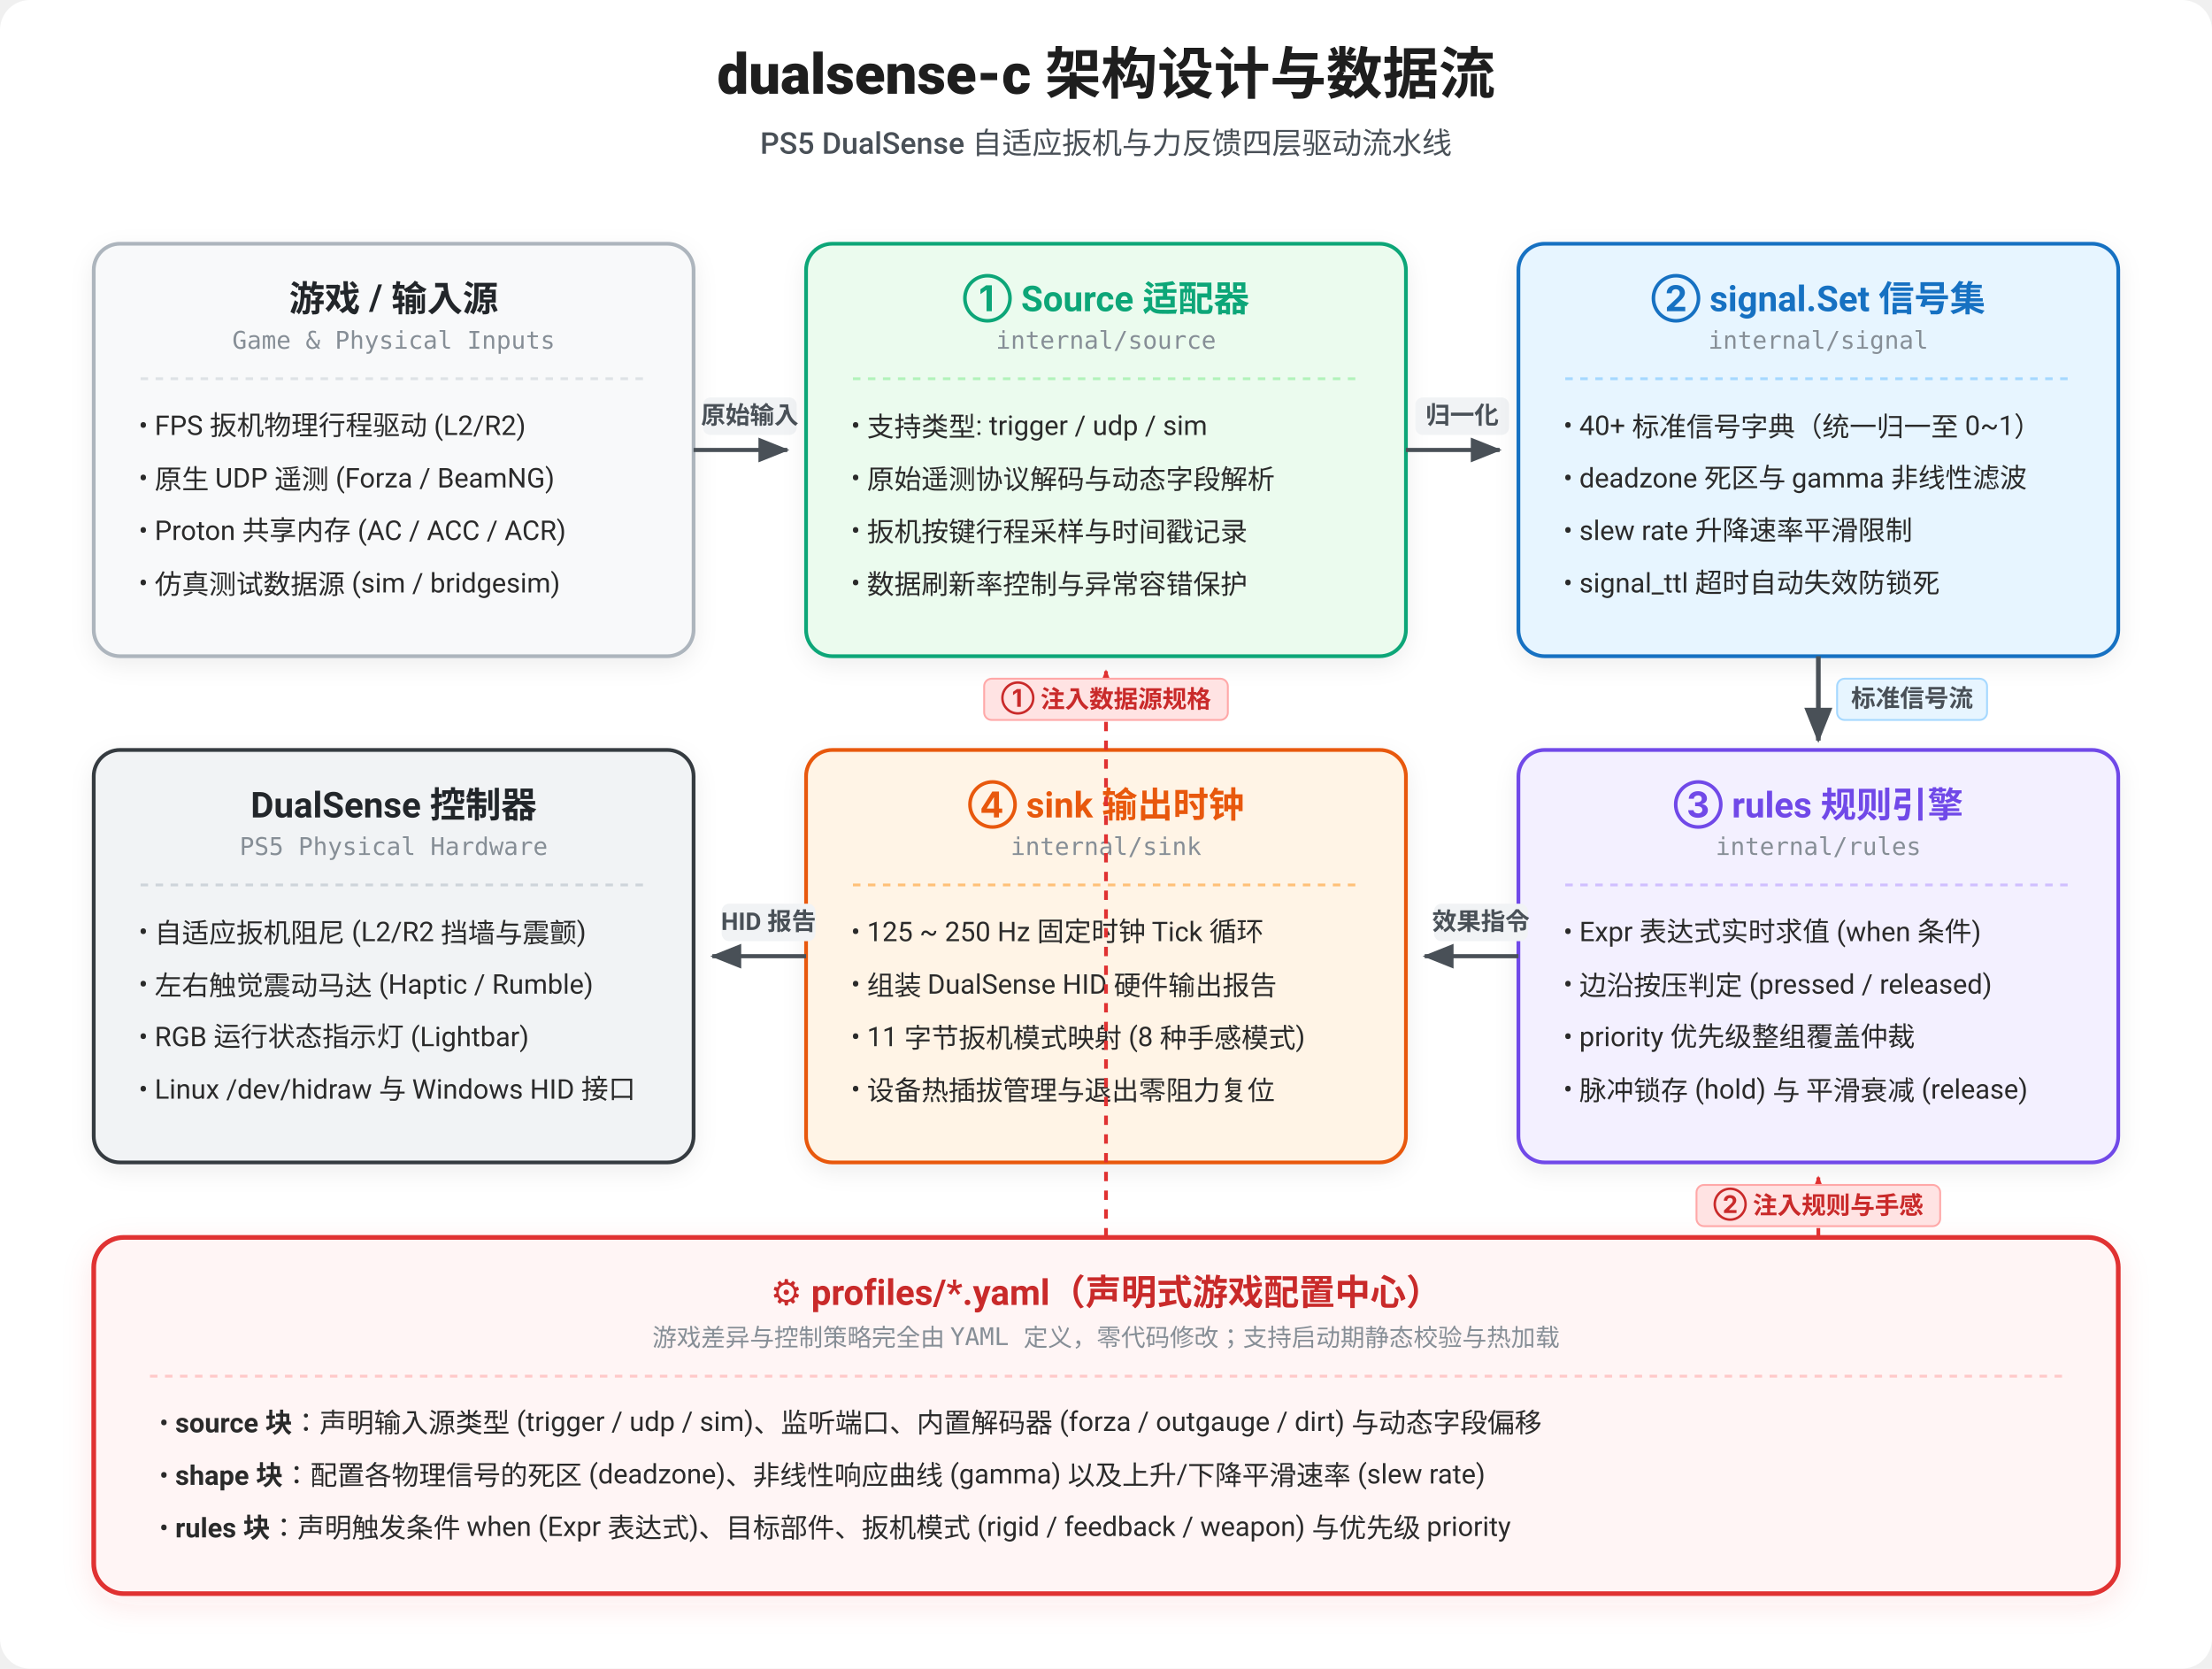
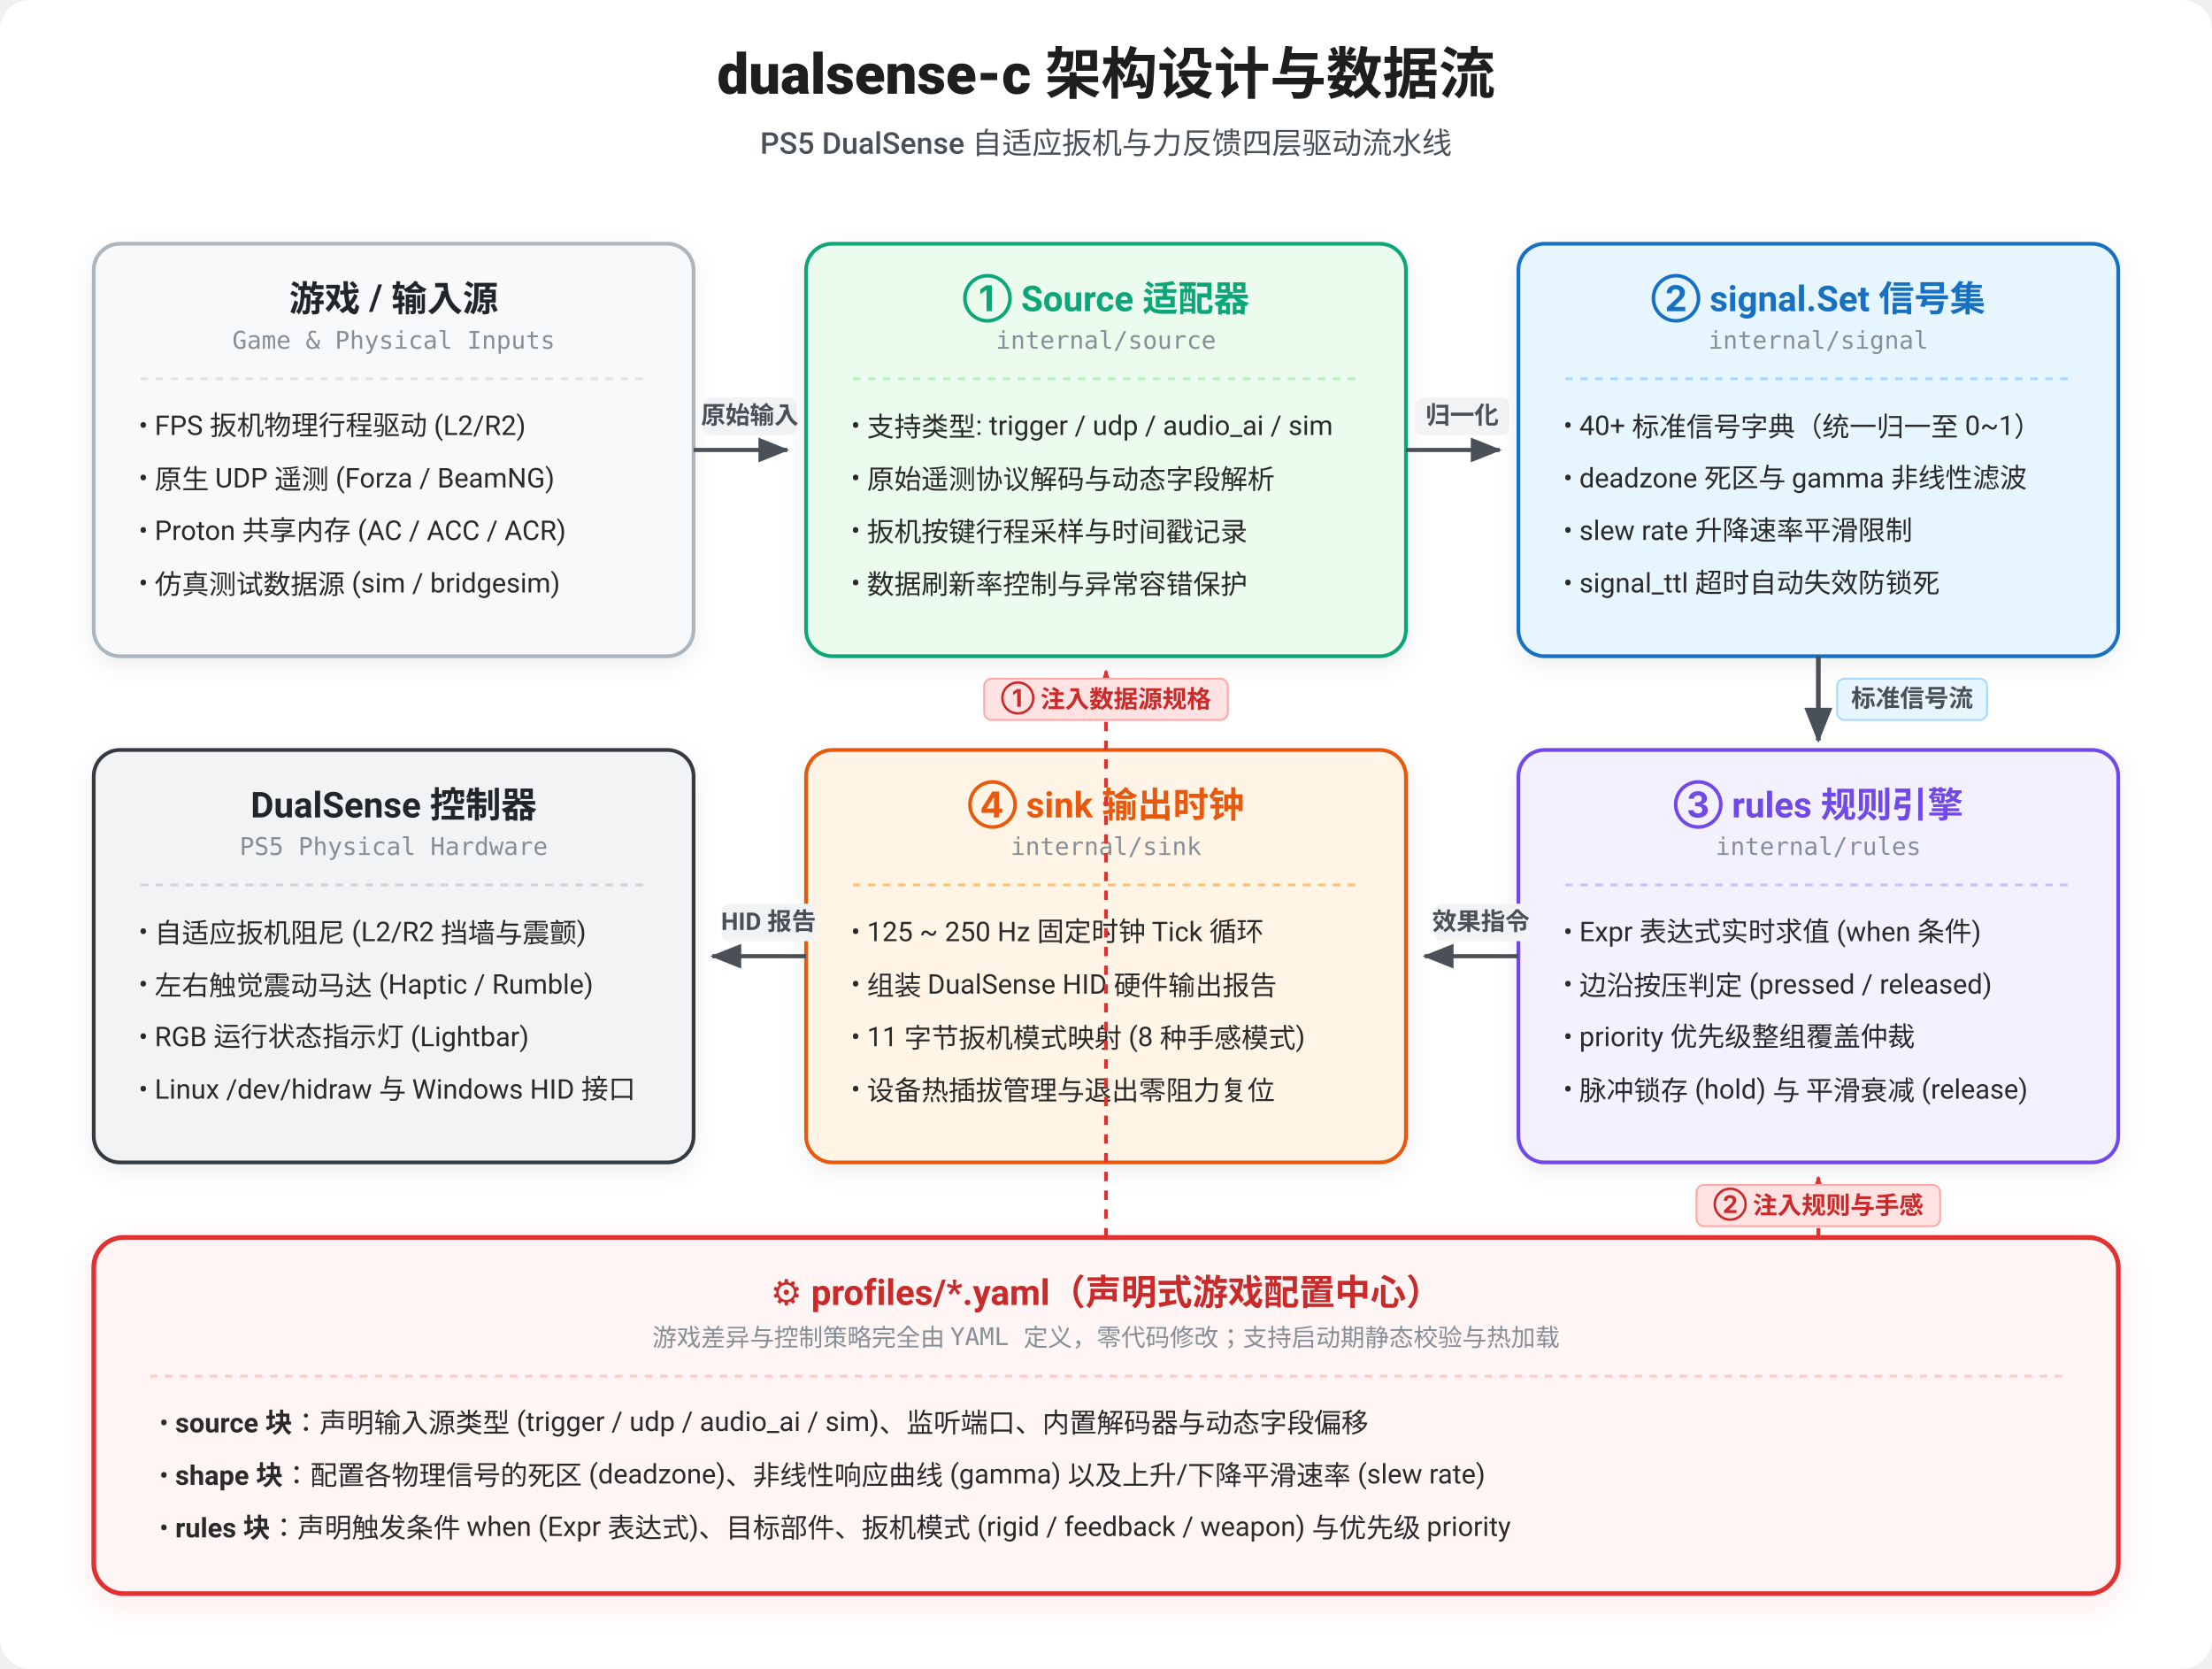
<svg xmlns="http://www.w3.org/2000/svg" viewBox="0 0 1180 890" width="100%" height="100%">
  <defs>
    <filter id="shadow" x="-5%" y="-5%" width="110%" height="110%" filterUnits="userSpaceOnUse">
      <feDropShadow dx="0" dy="4" stdDeviation="6" flood-color="#000000" flood-opacity="0.07" />
    </filter>
    <filter id="red-shadow" x="-4%" y="-4%" width="108%" height="108%" filterUnits="userSpaceOnUse">
      <feDropShadow dx="0" dy="5" stdDeviation="8" flood-color="#e03131" flood-opacity="0.10" />
    </filter>
    <marker id="arrow-gray" markerWidth="9" markerHeight="9" refX="7" refY="4.5" orient="auto">
      <path d="M 0 1.5 L 7.5 4.5 L 0 7.5 Z" fill="#495057" />
    </marker>
    <marker id="arrow-red" markerWidth="9" markerHeight="9" refX="7" refY="4.5" orient="auto">
      <path d="M 0 1.5 L 7.5 4.5 L 0 7.5 Z" fill="#e03131" />
    </marker>
    <style>
      .title { font-family: -apple-system, BlinkMacSystemFont, "Segoe UI", Roboto, "PingFang SC", "Hiragino Sans GB", "Microsoft YaHei", sans-serif; font-weight: 800; fill: #1e1e1e; }
      .subtitle { font-family: -apple-system, BlinkMacSystemFont, "Segoe UI", Roboto, "PingFang SC", sans-serif; font-weight: 500; fill: #495057; }
      .card-title { font-family: -apple-system, BlinkMacSystemFont, "Segoe UI", Roboto, "PingFang SC", sans-serif; font-weight: 700; font-size: 19px; }
      .card-sub { font-family: "SF Mono", "Consolas", Menlo, monospace; font-size: 13px; fill: #868e96; }
      .card-item { font-family: -apple-system, BlinkMacSystemFont, "Segoe UI", Roboto, "PingFang SC", sans-serif; font-size: 14.5px; fill: #2b2b2b; }
      .tag-text { font-family: -apple-system, BlinkMacSystemFont, "Segoe UI", Roboto, "PingFang SC", sans-serif; font-size: 13px; font-weight: 600; fill: #495057; text-anchor: middle; }
      .cfg-text { font-family: -apple-system, BlinkMacSystemFont, "Segoe UI", Roboto, "PingFang SC", sans-serif; font-size: 13px; font-weight: 700; fill: #c92a2a; text-anchor: middle; }
    </style>
  </defs>
  <rect width="100%" height="100%" fill="#ffffff" rx="16" />
  <g transform="translate(590, 50)" text-anchor="middle">
    <text class="title" font-size="30" y="0">dualsense-c 架构设计与数据流</text>
    <text class="subtitle" font-size="16" y="32">PS5 DualSense 自适应扳机与力反馈四层驱动流水线</text>
  </g>
  <g transform="translate(50, 130)" filter="url(#shadow)">
    <rect width="320" height="220" rx="14" fill="#f8f9fa" stroke="#adb5bd" stroke-width="2" />
    <text class="card-title" x="160" y="36" text-anchor="middle" fill="#212529">游戏 / 输入源</text>
    <text class="card-sub" x="160" y="56" text-anchor="middle">Game &amp; Physical Inputs</text>
    <line x1="25" y1="72" x2="295" y2="72" stroke="#dee2e6" stroke-width="1.5" stroke-dasharray="4,4" />
    <g class="card-item" transform="translate(24, 102)">
      <text y="0">• FPS 扳机物理行程驱动 (L2/R2)</text>
      <text y="28">• 原生 UDP 遥测 (Forza / BeamNG)</text>
      <text y="56">• Proton 共享内存 (AC / ACC / ACR)</text>
      <text y="84">• 仿真测试数据源 (sim / bridgesim)</text>
    </g>
  </g>
  <line x1="370" y1="240" x2="420" y2="240" stroke="#495057" stroke-width="2.2" marker-end="url(#arrow-gray)" />
  <rect x="375" y="212" width="50" height="20" rx="4" fill="#f1f3f5" />
  <text class="tag-text" x="400" y="226">原始输入</text>
  <g transform="translate(430, 130)" filter="url(#shadow)">
    <rect width="320" height="220" rx="14" fill="#ebfbee" stroke="#0ca678" stroke-width="2" />
    <text class="card-title" x="160" y="36" text-anchor="middle" fill="#0ca678">① Source 适配器</text>
    <text class="card-sub" x="160" y="56" text-anchor="middle">internal/source</text>
    <line x1="25" y1="72" x2="295" y2="72" stroke="#b2f2bb" stroke-width="1.5" stroke-dasharray="4,4" />
    <g class="card-item" transform="translate(24, 102)">
-       <text y="0">• 支持类型: trigger / udp / sim</text>
+       <text y="0">• 支持类型: trigger / udp / audio_ai / sim</text>
      <text y="28">• 原始遥测协议解码与动态字段解析</text>
      <text y="56">• 扳机按键行程采样与时间戳记录</text>
      <text y="84">• 数据刷新率控制与异常容错保护</text>
    </g>
  </g>
  <line x1="750" y1="240" x2="800" y2="240" stroke="#495057" stroke-width="2.2" marker-end="url(#arrow-gray)" />
  <rect x="755" y="212" width="50" height="20" rx="4" fill="#f1f3f5" />
  <text class="tag-text" x="780" y="226">归一化</text>
  <g transform="translate(810, 130)" filter="url(#shadow)">
    <rect width="320" height="220" rx="14" fill="#e7f5ff" stroke="#1971c2" stroke-width="2" />
    <text class="card-title" x="160" y="36" text-anchor="middle" fill="#1971c2">② signal.Set 信号集</text>
    <text class="card-sub" x="160" y="56" text-anchor="middle">internal/signal</text>
    <line x1="25" y1="72" x2="295" y2="72" stroke="#a5d8ff" stroke-width="1.5" stroke-dasharray="4,4" />
    <g class="card-item" transform="translate(24, 102)">
      <text y="0">• 40+ 标准信号字典（统一归一至 0~1）</text>
      <text y="28">• deadzone 死区与 gamma 非线性滤波</text>
      <text y="56">• slew rate 升降速率平滑限制</text>
      <text y="84">• signal_ttl 超时自动失效防锁死</text>
    </g>
  </g>
  <path d="M 970 350 L 970 395" fill="none" stroke="#495057" stroke-width="2.5" marker-end="url(#arrow-gray)" />
  <rect x="980" y="362" width="80" height="22" rx="4" fill="#e7f5ff" stroke="#a5d8ff" />
  <text class="tag-text" x="1020" y="377" fill="#1971c2">标准信号流</text>
  <g transform="translate(810, 400)" filter="url(#shadow)">
    <rect width="320" height="220" rx="14" fill="#f3f0ff" stroke="#7048e8" stroke-width="2" />
    <text class="card-title" x="160" y="36" text-anchor="middle" fill="#7048e8">③ rules 规则引擎</text>
    <text class="card-sub" x="160" y="56" text-anchor="middle">internal/rules</text>
    <line x1="25" y1="72" x2="295" y2="72" stroke="#d0bfff" stroke-width="1.5" stroke-dasharray="4,4" />
    <g class="card-item" transform="translate(24, 102)">
      <text y="0">• Expr 表达式实时求值 (when 条件)</text>
      <text y="28">• 边沿按压判定 (pressed / released)</text>
      <text y="56">• priority 优先级整组覆盖仲裁</text>
      <text y="84">• 脉冲锁存 (hold) 与 平滑衰减 (release)</text>
    </g>
  </g>
  <line x1="810" y1="510" x2="760" y2="510" stroke="#495057" stroke-width="2.2" marker-end="url(#arrow-gray)" />
  <rect x="765" y="482" width="50" height="20" rx="4" fill="#f1f3f5" />
  <text class="tag-text" x="790" y="496">效果指令</text>
  <g transform="translate(430, 400)" filter="url(#shadow)">
    <rect width="320" height="220" rx="14" fill="#fff4e6" stroke="#e8590c" stroke-width="2" />
    <text class="card-title" x="160" y="36" text-anchor="middle" fill="#e8590c">④ sink 输出时钟</text>
    <text class="card-sub" x="160" y="56" text-anchor="middle">internal/sink</text>
    <line x1="25" y1="72" x2="295" y2="72" stroke="#ffc078" stroke-width="1.5" stroke-dasharray="4,4" />
    <g class="card-item" transform="translate(24, 102)">
      <text y="0">• 125 ~ 250 Hz 固定时钟 Tick 循环</text>
      <text y="28">• 组装 DualSense HID 硬件输出报告</text>
      <text y="56">• 11 字节扳机模式映射 (8 种手感模式)</text>
      <text y="84">• 设备热插拔管理与退出零阻力复位</text>
    </g>
  </g>
  <line x1="430" y1="510" x2="380" y2="510" stroke="#495057" stroke-width="2.2" marker-end="url(#arrow-gray)" />
  <rect x="385" y="482" width="50" height="20" rx="4" fill="#f1f3f5" />
  <text class="tag-text" x="410" y="496">HID 报告</text>
  <g transform="translate(50, 400)" filter="url(#shadow)">
    <rect width="320" height="220" rx="14" fill="#f1f3f5" stroke="#343a40" stroke-width="2" />
    <text class="card-title" x="160" y="36" text-anchor="middle" fill="#212529">DualSense 控制器</text>
    <text class="card-sub" x="160" y="56" text-anchor="middle">PS5 Physical Hardware</text>
    <line x1="25" y1="72" x2="295" y2="72" stroke="#ced4da" stroke-width="1.5" stroke-dasharray="4,4" />
    <g class="card-item" transform="translate(24, 102)">
      <text y="0">• 自适应扳机阻尼 (L2/R2 挡墙与震颤)</text>
      <text y="28">• 左右触觉震动马达 (Haptic / Rumble)</text>
      <text y="56">• RGB 运行状态指示灯 (Lightbar)</text>
      <text y="84">• Linux /dev/hidraw 与 Windows HID 接口</text>
    </g>
  </g>
  <g transform="translate(50, 660)" filter="url(#red-shadow)">
    <rect width="1080" height="190" rx="16" fill="#fff5f5" stroke="#e03131" stroke-width="2.5" />
    <text class="card-title" x="540" y="36" text-anchor="middle" fill="#c92a2a" font-size="22">⚙️ profiles/*.yaml（声明式游戏配置中心）</text>
    <text class="card-sub" x="540" y="58" text-anchor="middle" font-size="14">游戏差异与控制策略完全由 YAML 定义，零代码修改；支持启动期静态校验与热加载</text>
    <line x1="30" y1="74" x2="1050" y2="74" stroke="#ffc9c9" stroke-width="1.5" stroke-dasharray="4,4" />
    <g class="card-item" transform="translate(35, 104)" font-size="15">
-       <text y="0">• <tspan font-weight="700">source 块</tspan>：声明输入源类型 (trigger / udp / sim)、监听端口、内置解码器 (forza / outgauge / dirt) 与动态字段偏移</text>
+       <text y="0">• <tspan font-weight="700">source 块</tspan>：声明输入源类型 (trigger / udp / audio_ai / sim)、监听端口、内置解码器与动态字段偏移</text>
      <text y="28">• <tspan font-weight="700">shape 块</tspan>：配置各物理信号的死区 (deadzone)、非线性响应曲线 (gamma) 以及上升/下降平滑速率 (slew rate)</text>
      <text y="56">• <tspan font-weight="700">rules 块</tspan>：声明触发条件 when (Expr 表达式)、目标部件、扳机模式 (rigid / feedback / weapon) 与优先级 priority</text>
    </g>
  </g>
  <path d="M 590 660 L 590 358" fill="none" stroke="#e03131" stroke-width="2" stroke-dasharray="5,5" marker-end="url(#arrow-red)" />
  <rect x="525" y="362" width="130" height="22" rx="4" fill="#ffe3e3" stroke="#ffa8a8" />
  <text class="cfg-text" x="590" y="377">① 注入数据源规格</text>
  <path d="M 970 660 L 970 628" fill="none" stroke="#e03131" stroke-width="2" stroke-dasharray="5,5" marker-end="url(#arrow-red)" />
  <rect x="905" y="632" width="130" height="22" rx="4" fill="#ffe3e3" stroke="#ffa8a8" />
  <text class="cfg-text" x="970" y="647">② 注入规则与手感</text>
</svg>
